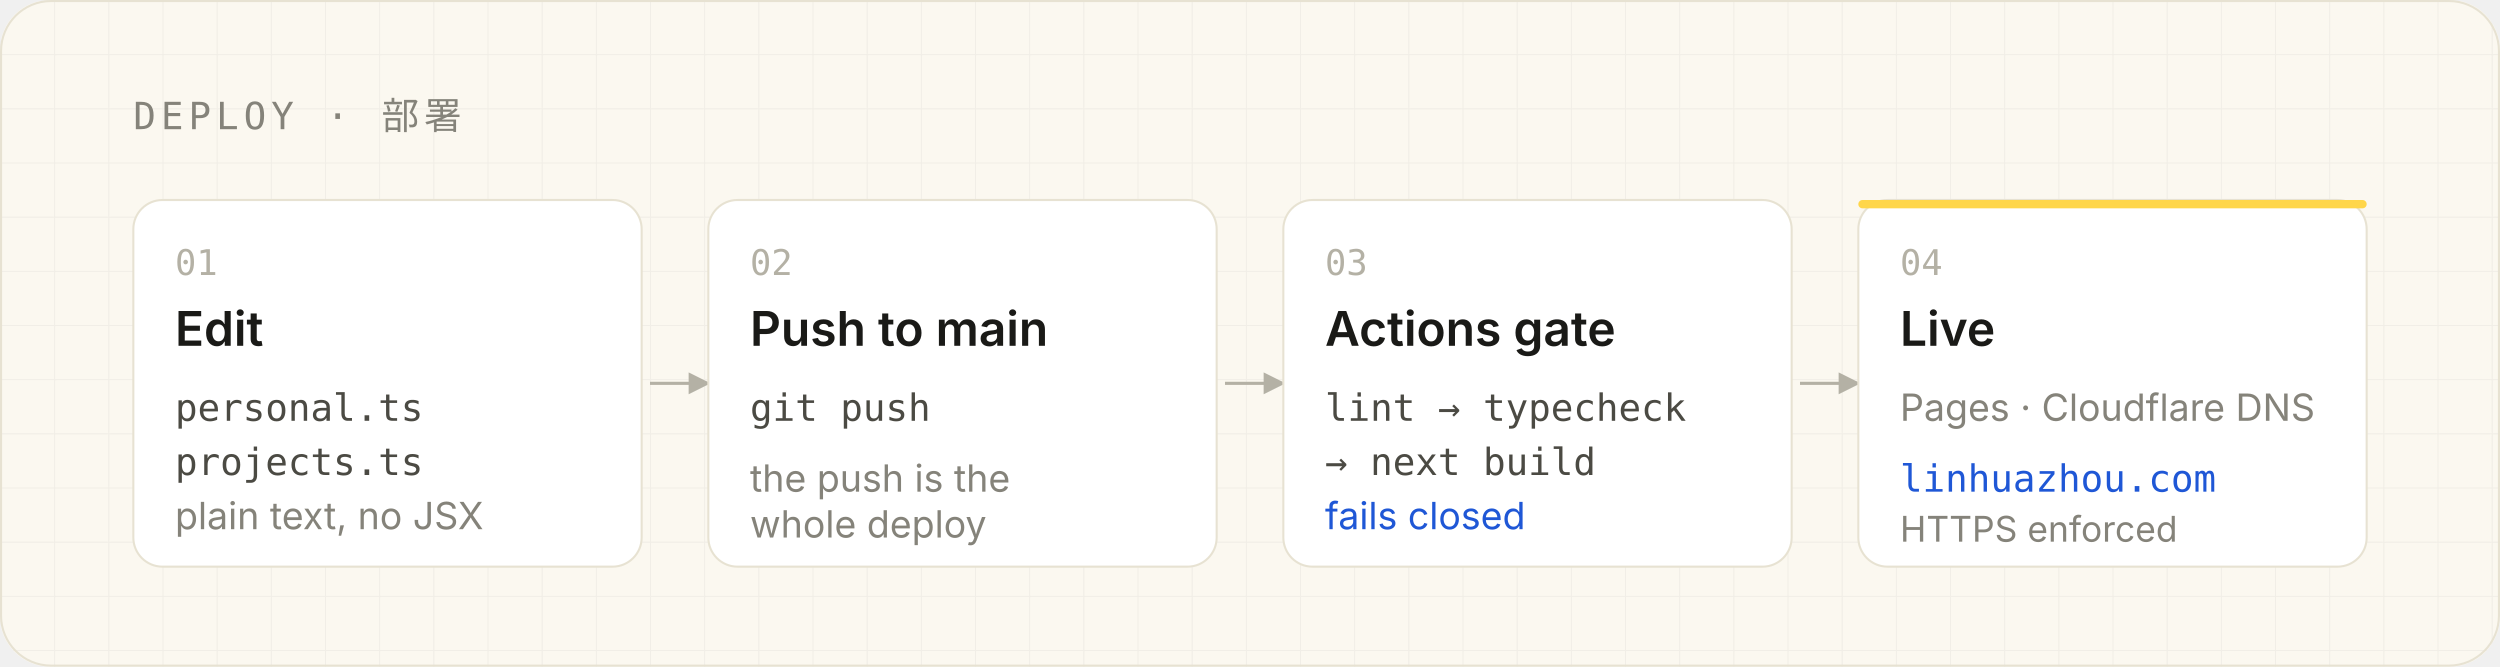
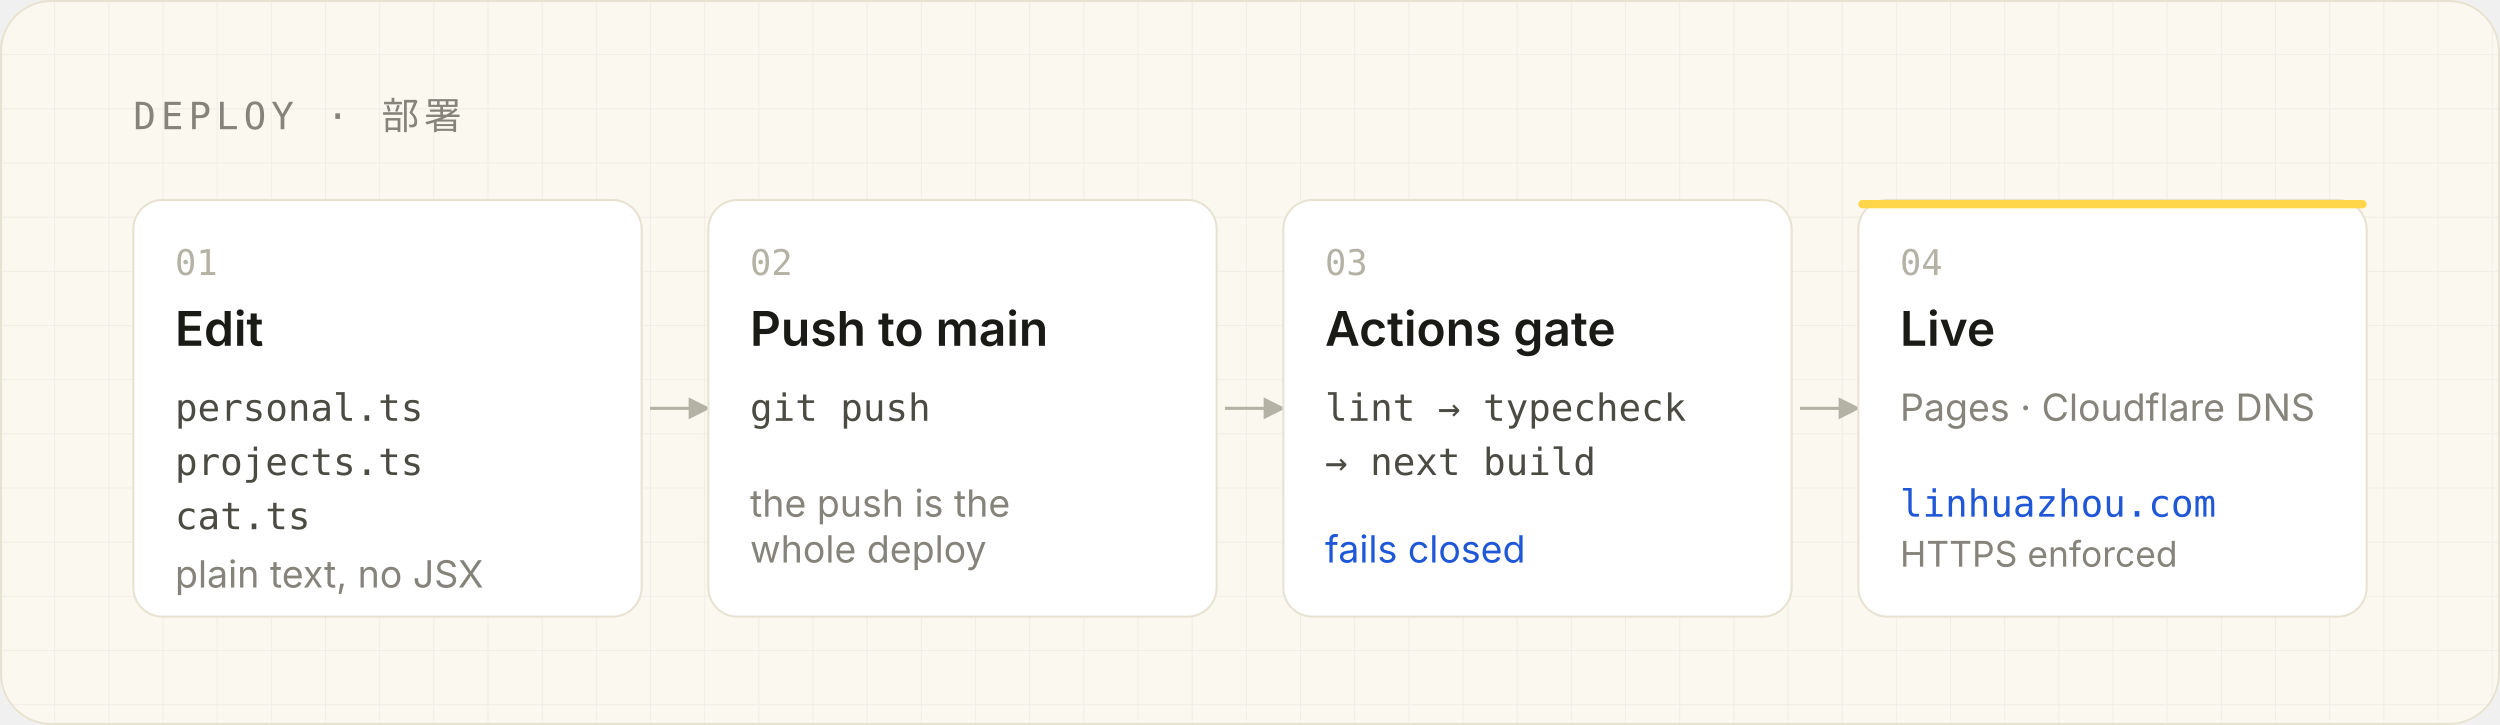
- <svg xmlns="http://www.w3.org/2000/svg" width="1200" height="320" viewBox="0 0 1200 320" role="img" aria-labelledby="pipeTitle pipeDesc">
+ <svg xmlns="http://www.w3.org/2000/svg" width="1200" height="348" viewBox="0 0 1200 348" role="img" aria-labelledby="pipeTitle pipeDesc">
  <defs>
    <pattern id="graph2" width="26" height="26" patternUnits="userSpaceOnUse">
      <path d="M26 0H0V26" fill="none" stroke="#1a1a17" stroke-opacity="0.045" stroke-width="1" />
    </pattern>
    <clipPath id="board2">
-       <rect width="1200" height="320" rx="24" />
+       <rect width="1200" height="348" rx="24" />
    </clipPath>
    <marker id="arw" viewBox="0 0 10 10" refX="9" refY="5" markerWidth="7" markerHeight="7" orient="auto-start-reverse">
      <path d="M0 0 L10 5 L0 10 z" fill="#b4b1a5" />
    </marker>
  </defs>
  <g clip-path="url(#board2)">
-     <rect width="1200" height="320" fill="#fbf8f0" />
-     <rect width="1200" height="320" fill="url(#graph2)" />
+     <rect width="1200" height="348" fill="#fbf8f0" />
+     <rect width="1200" height="348" fill="url(#graph2)" />
  </g>
-   <rect x="0.5" y="0.5" width="1199" height="319" rx="24" fill="none" stroke="#e7e2d2" />
+   <rect x="0.5" y="0.5" width="1199" height="347" rx="24" fill="none" stroke="#e7e2d2" />
  <text x="64" y="62" font-family="ui-monospace,SFMono-Regular,Menlo,monospace" font-size="18" letter-spacing="2.4" fill="#85837a">DEPLOY · 部署</text>
  <g stroke="#b4b1a5" stroke-width="1.5" marker-end="url(#arw)">
-     <line x1="312" y1="184" x2="340" y2="184" />
-     <line x1="588" y1="184" x2="616" y2="184" />
-     <line x1="864" y1="184" x2="892" y2="184" />
+     <line x1="312" y1="196" x2="340" y2="196" />
+     <line x1="588" y1="196" x2="616" y2="196" />
+     <line x1="864" y1="196" x2="892" y2="196" />
  </g>
  <g font-family="-apple-system,BlinkMacSystemFont,'Segoe UI',sans-serif">
    <g transform="translate(64 96)">
-       <rect width="244" height="176" rx="14" fill="#ffffff" stroke="#e7e2d2" />
+       <rect width="244" height="200" rx="14" fill="#ffffff" stroke="#e7e2d2" />
      <text x="20" y="36" font-family="ui-monospace,SFMono-Regular,Menlo,monospace" font-size="17" fill="#b4b1a5">01</text>
      <text x="20" y="70" font-size="23" font-weight="600" fill="#1a1a17">Edit</text>
      <text x="20" y="106" font-family="ui-monospace,SFMono-Regular,Menlo,monospace" font-size="18" fill="#4b4a43">personal.ts</text>
      <text x="20" y="132" font-family="ui-monospace,SFMono-Regular,Menlo,monospace" font-size="18" fill="#4b4a43">projects.ts</text>
-       <text x="20" y="158" font-size="18" fill="#85837a">plain text, no JSX</text>
+       <text x="20" y="158" font-family="ui-monospace,SFMono-Regular,Menlo,monospace" font-size="18" fill="#4b4a43">cat.ts</text>
+       <text x="20" y="186" font-size="18" fill="#85837a">plain text, no JSX</text>
    </g>
    <g transform="translate(340 96)">
-       <rect width="244" height="176" rx="14" fill="#ffffff" stroke="#e7e2d2" />
+       <rect width="244" height="200" rx="14" fill="#ffffff" stroke="#e7e2d2" />
      <text x="20" y="36" font-family="ui-monospace,SFMono-Regular,Menlo,monospace" font-size="17" fill="#b4b1a5">02</text>
      <text x="20" y="70" font-size="23" font-weight="600" fill="#1a1a17">Push to main</text>
      <text x="20" y="106" font-family="ui-monospace,SFMono-Regular,Menlo,monospace" font-size="18" fill="#4b4a43">git push</text>
-       <text x="20" y="140" font-size="18" fill="#85837a">the push is the</text>
-       <text x="20" y="162" font-size="18" fill="#85837a">whole deploy</text>
+       <text x="20" y="152" font-size="18" fill="#85837a">the push is the</text>
+       <text x="20" y="174" font-size="18" fill="#85837a">whole deploy</text>
    </g>
    <g transform="translate(616 96)">
-       <rect width="244" height="176" rx="14" fill="#ffffff" stroke="#e7e2d2" />
+       <rect width="244" height="200" rx="14" fill="#ffffff" stroke="#e7e2d2" />
      <text x="20" y="36" font-family="ui-monospace,SFMono-Regular,Menlo,monospace" font-size="17" fill="#b4b1a5">03</text>
      <text x="20" y="70" font-size="23" font-weight="600" fill="#1a1a17">Actions gate</text>
      <text x="20" y="106" font-family="ui-monospace,SFMono-Regular,Menlo,monospace" font-size="18" fill="#4b4a43">lint → typecheck</text>
      <text x="20" y="132" font-family="ui-monospace,SFMono-Regular,Menlo,monospace" font-size="18" fill="#4b4a43">→ next build</text>
-       <text x="20" y="158" font-size="18" fill="#1f57d6">fails closed</text>
+       <text x="20" y="174" font-size="18" fill="#1f57d6">fails closed</text>
    </g>
    <g transform="translate(892 96)">
-       <rect width="244" height="176" rx="14" fill="#ffffff" stroke="#e7e2d2" />
+       <rect width="244" height="200" rx="14" fill="#ffffff" stroke="#e7e2d2" />
      <rect x="0" y="0" width="244" height="4" rx="2" fill="#ffd64a" />
      <text x="20" y="36" font-family="ui-monospace,SFMono-Regular,Menlo,monospace" font-size="17" fill="#b4b1a5">04</text>
      <text x="20" y="70" font-size="23" font-weight="600" fill="#1a1a17">Live</text>
      <text x="20" y="106" font-size="18" fill="#85837a">Pages · Cloudflare DNS</text>
-       <text x="20" y="140" font-family="ui-monospace,SFMono-Regular,Menlo,monospace" font-size="18" fill="#1f57d6">linhuazhou.com</text>
-       <text x="20" y="164" font-size="17" fill="#85837a">HTTPS enforced</text>
+       <text x="20" y="152" font-family="ui-monospace,SFMono-Regular,Menlo,monospace" font-size="18" fill="#1f57d6">linhuazhou.com</text>
+       <text x="20" y="176" font-size="17" fill="#85837a">HTTPS enforced</text>
    </g>
  </g>
</svg>
